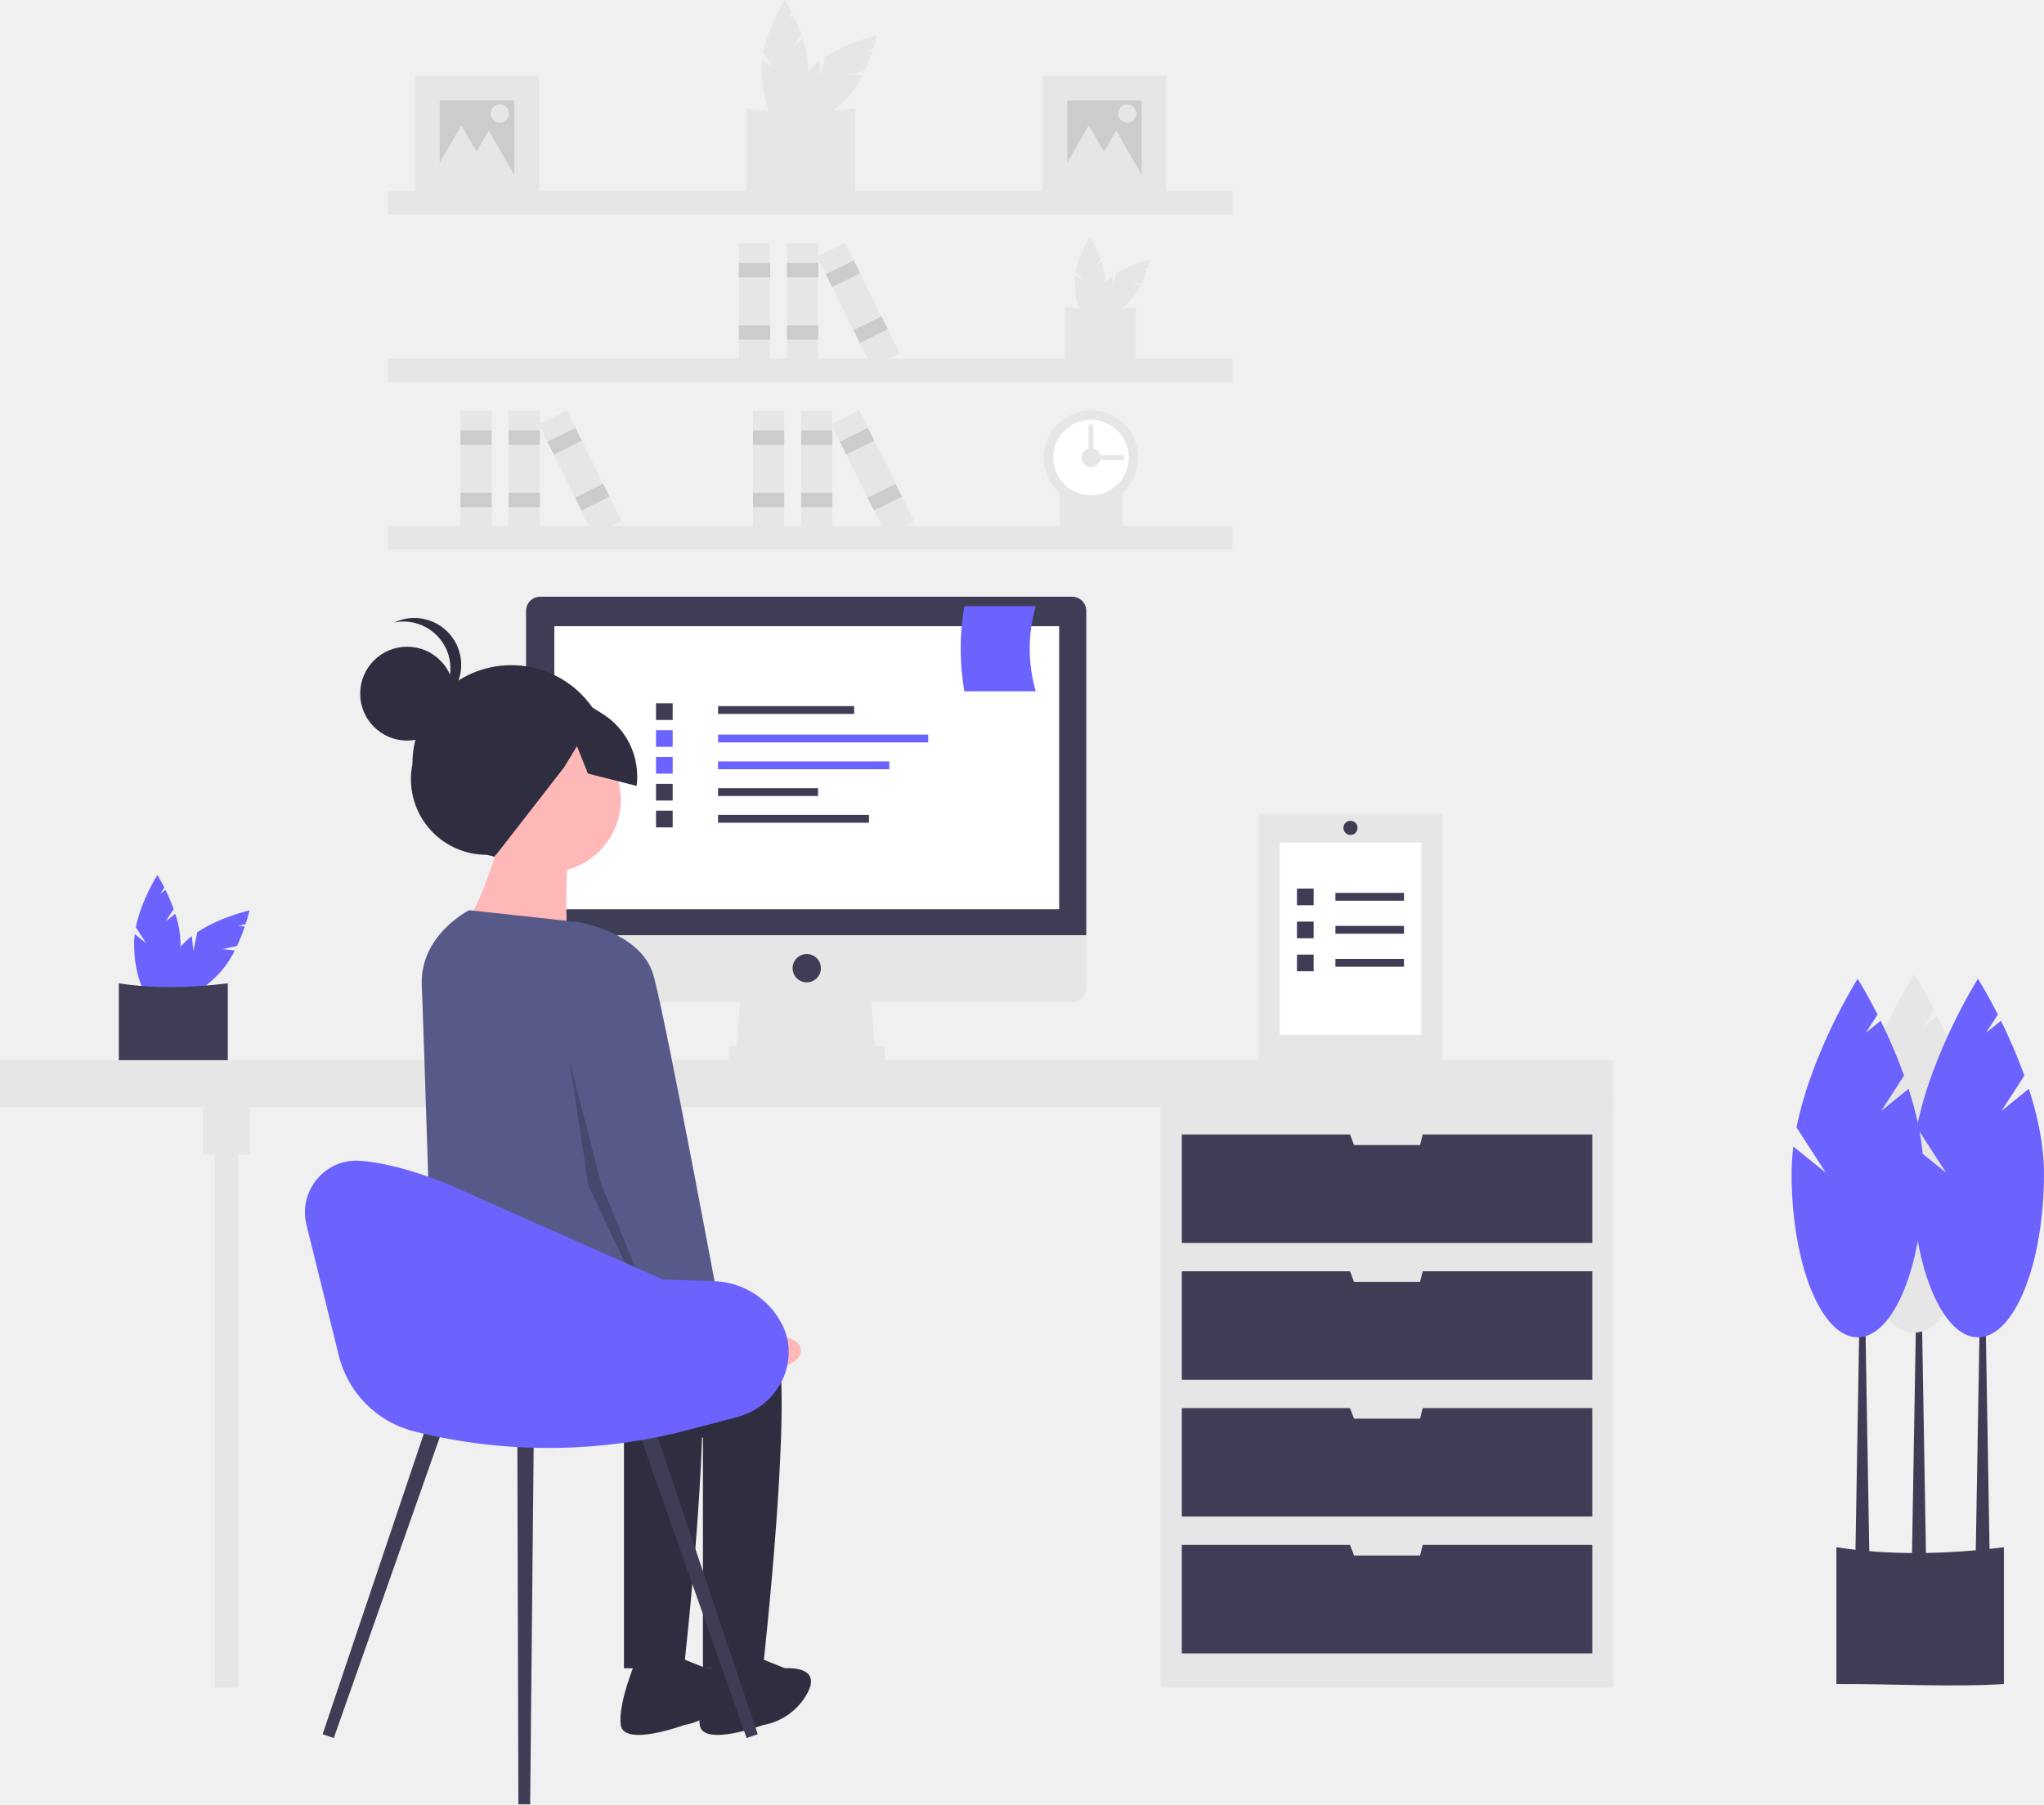
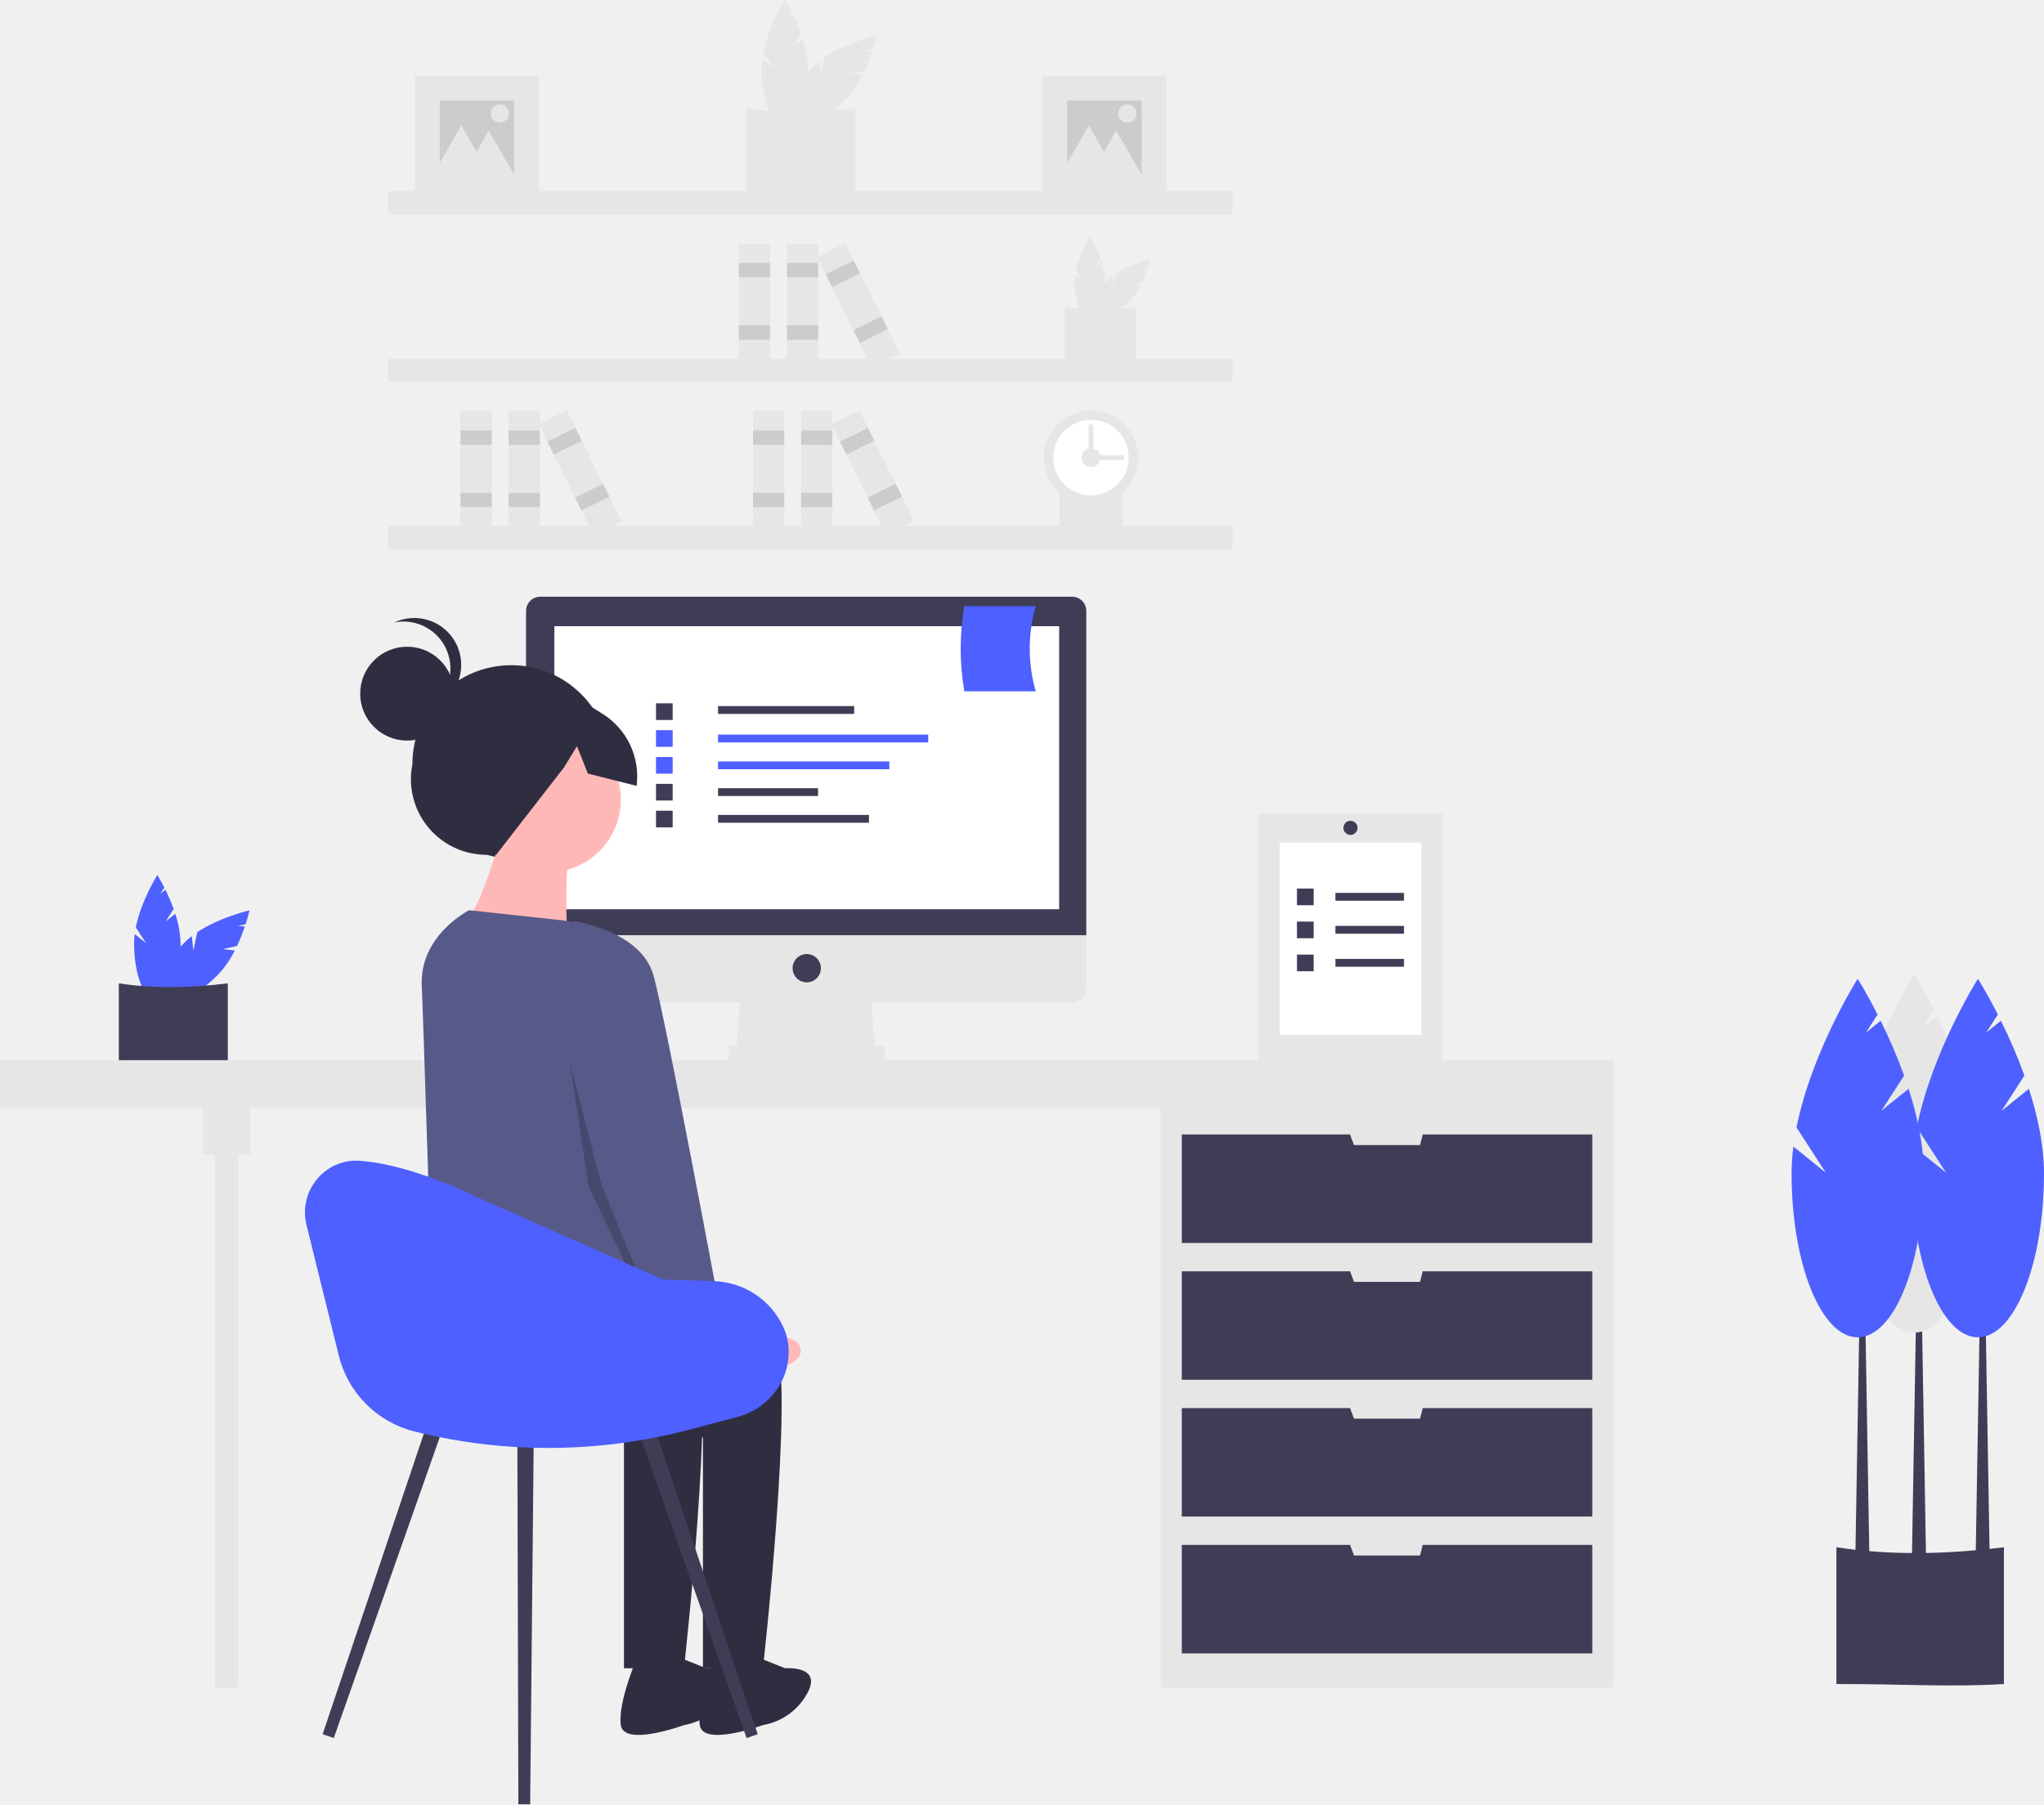
<svg xmlns="http://www.w3.org/2000/svg" id="ea61258a-e793-48f7-8624-3c5ca462ffd9" data-name="Layer 1" width="882.346" height="778.999" viewBox="0 0 882.346 778.999">
  <path d="M501.189,80.561l3.47-5.362a80.387,80.387,0,0,0-3.56-8.333l-2.244,1.812,1.776-2.745c-1.693-3.333-3.025-5.432-3.025-5.432s-6.958,10.965-9.283,22.575l4.452,6.881-4.929-3.981a32.522,32.522,0,0,0-.27,4.078c0,13.75,4.491,24.896,10.03,24.896s10.03-11.146,10.03-24.896a42.818,42.818,0,0,0-2.295-12.847Z" transform="translate(-158.8268 -60.50072)" fill="#e6e6e6" />
  <path d="M525.747,92.481l6.245-1.338a80.386,80.386,0,0,0,3.375-8.409l-2.868-.305,3.197-.685c1.159-3.554,1.702-5.98,1.702-5.98s-12.674,2.833-22.527,9.399l-1.717,8.014-.67-6.3a32.524,32.524,0,0,0-3.075,2.693c-9.722,9.722-14.429,20.779-10.512,24.696s14.974-.789,24.696-10.512a42.818,42.818,0,0,0,7.462-10.707Z" transform="translate(-158.8268 -60.50072)" fill="#e6e6e6" />
  <path d="M528.028,145.685c-14.481.926-30.26-.054-47.046,0V107.253c14.791,2.303,30.565,2.066,47.046,0Z" transform="translate(-158.8268 -60.50072)" fill="#e6e6e6" />
  <path d="M631.628,175.652l2.263-3.497a52.424,52.424,0,0,0-2.321-5.434l-1.463,1.182,1.158-1.79c-1.104-2.173-1.973-3.543-1.973-3.543a50.241,50.241,0,0,0-6.054,14.722l2.903,4.487-3.214-2.596a21.21,21.21,0,0,0-.176,2.66c0,8.967,2.928,16.236,6.541,16.236s6.541-7.269,6.541-16.236a27.923,27.923,0,0,0-1.496-8.378Z" transform="translate(-158.8268 -60.50072)" fill="#e6e6e6" />
  <path d="M647.644,183.426l4.073-.873a52.421,52.421,0,0,0,2.201-5.484l-1.87-.199,2.085-.447c.756-2.317,1.11-3.9,1.11-3.9a50.241,50.241,0,0,0-14.691,6.129l-1.12,5.226-.437-4.109a21.208,21.208,0,0,0-2.005,1.756c-6.34,6.34-9.41,13.551-6.855,16.105s9.765-.515,16.105-6.855a27.923,27.923,0,0,0,4.866-6.982Z" transform="translate(-158.8268 -60.50072)" fill="#e6e6e6" />
  <path d="M649.131,218.122c-9.444.604-19.734-.035-30.681,0v-25.063a110.584,110.584,0,0,0,30.681,0Z" transform="translate(-158.8268 -60.50072)" fill="#e6e6e6" />
  <path d="M643.3,292.399c-8.339.533-17.425-.031-27.091,0V270.268a97.647,97.647,0,0,0,27.091,0Z" transform="translate(-158.8268 -60.50072)" fill="#e6e6e6" />
  <rect x="167.508" y="82.481" width="364.547" height="10.183" fill="#e6e6e6" />
  <rect x="167.508" y="154.78" width="364.547" height="10.183" fill="#e6e6e6" />
  <rect x="167.508" y="227.078" width="364.547" height="10.183" fill="#e6e6e6" />
  <circle cx="470.958" cy="197.548" r="20.366" fill="#e6e6e6" />
  <circle cx="470.958" cy="197.548" r="16.293" fill="#fff" />
  <circle cx="470.958" cy="197.548" r="4.073" fill="#e6e6e6" />
  <rect x="634.876" y="249.902" width="2.037" height="16.293" transform="translate(735.1164 -438.3468) rotate(90)" fill="#e6e6e6" />
  <rect x="628.767" y="243.793" width="2.037" height="16.293" transform="translate(1100.743 443.3769) rotate(180)" fill="#e6e6e6" />
  <rect x="339.725" y="105.104" width="13.475" height="53.339" fill="#e6e6e6" />
  <rect x="339.725" y="113.526" width="13.475" height="6.176" fill="#ccc" />
  <rect x="339.725" y="140.476" width="13.475" height="6.176" fill="#ccc" />
  <rect x="318.951" y="105.104" width="13.475" height="53.339" fill="#e6e6e6" />
  <rect x="318.951" y="113.526" width="13.475" height="6.176" fill="#ccc" />
  <rect x="318.951" y="140.476" width="13.475" height="6.176" fill="#ccc" />
  <rect x="522.695" y="165.605" width="13.475" height="53.339" transform="translate(-189.1714 194.3656) rotate(-26.3396)" fill="#e6e6e6" />
  <rect x="515.969" y="175.601" width="13.475" height="6.176" transform="translate(-183.8419 189.9708) rotate(-26.3396)" fill="#ccc" />
  <rect x="527.926" y="199.753" width="13.475" height="6.176" transform="translate(-193.3166 197.7837) rotate(-26.3396)" fill="#ccc" />
  <rect x="219.567" y="177.403" width="13.475" height="53.339" fill="#e6e6e6" />
  <rect x="219.567" y="185.825" width="13.475" height="6.176" fill="#ccc" />
  <rect x="219.567" y="212.775" width="13.475" height="6.176" fill="#ccc" />
  <rect x="198.793" y="177.403" width="13.475" height="53.339" fill="#e6e6e6" />
  <rect x="198.793" y="185.825" width="13.475" height="6.176" fill="#ccc" />
  <rect x="198.793" y="212.775" width="13.475" height="6.176" fill="#ccc" />
  <rect x="402.537" y="237.903" width="13.475" height="53.339" transform="translate(-233.7244 148.5586) rotate(-26.3396)" fill="#e6e6e6" />
  <rect x="395.811" y="247.899" width="13.475" height="6.176" transform="translate(-228.3949 144.1638) rotate(-26.3396)" fill="#ccc" />
  <rect x="407.769" y="272.051" width="13.475" height="6.176" transform="translate(-237.8696 151.9768) rotate(-26.3396)" fill="#ccc" />
  <rect x="345.835" y="177.403" width="13.475" height="53.339" fill="#e6e6e6" />
  <rect x="345.835" y="185.825" width="13.475" height="6.176" fill="#ccc" />
  <rect x="345.835" y="212.775" width="13.475" height="6.176" fill="#ccc" />
  <rect x="325.061" y="177.403" width="13.475" height="53.339" fill="#e6e6e6" />
  <rect x="325.061" y="185.825" width="13.475" height="6.176" fill="#ccc" />
  <rect x="325.061" y="212.775" width="13.475" height="6.176" fill="#ccc" />
  <rect x="528.805" y="237.903" width="13.475" height="53.339" transform="translate(-220.6153 204.5824) rotate(-26.3396)" fill="#e6e6e6" />
  <rect x="522.079" y="247.899" width="13.475" height="6.176" transform="translate(-215.2858 200.1876) rotate(-26.3396)" fill="#ccc" />
  <rect x="534.036" y="272.051" width="13.475" height="6.176" transform="translate(-224.7604 208.0006) rotate(-26.3396)" fill="#ccc" />
  <rect x="449.987" y="32.646" width="53.556" height="53.556" fill="#e6e6e6" />
  <rect x="460.699" y="43.357" width="32.134" height="32.134" fill="#ccc" />
  <polygon points="470 54.143 476.814 65.944 483.627 77.745 470 77.745 456.373 77.745 463.187 65.944 470 54.143" fill="#e6e6e6" />
  <polygon points="481.839 56.398 488.653 68.199 495.466 80 481.839 80 468.212 80 475.026 68.199 481.839 56.398" fill="#e6e6e6" />
  <circle cx="486.631" cy="48.994" r="3.946" fill="#e6e6e6" />
  <rect x="179.123" y="32.646" width="53.556" height="53.556" fill="#e6e6e6" />
  <rect x="189.834" y="43.357" width="32.134" height="32.134" fill="#ccc" />
  <polygon points="199.136 54.143 205.949 65.944 212.763 77.745 199.136 77.745 185.509 77.745 192.322 65.944 199.136 54.143" fill="#e6e6e6" />
  <polygon points="210.975 56.398 217.788 68.199 224.601 80 210.975 80 197.348 80 204.161 68.199 210.975 56.398" fill="#e6e6e6" />
  <circle cx="215.766" cy="48.994" r="3.946" fill="#e6e6e6" />
-   <path d="M230.324,458.345l3.47-5.362a80.387,80.387,0,0,0-3.56-8.333l-2.244,1.812,1.776-2.745c-1.693-3.333-3.025-5.432-3.025-5.432s-6.958,10.965-9.283,22.575l4.452,6.881-4.929-3.981a32.524,32.524,0,0,0-.27,4.078c0,13.75,4.491,24.896,10.03,24.896s10.03-11.146,10.03-24.896a42.818,42.818,0,0,0-2.295-12.847Z" transform="translate(-158.8268 -60.50072)" fill="#6c63ff" />
-   <path d="M254.882,470.266l6.245-1.338a80.386,80.386,0,0,0,3.375-8.409l-2.868-.305,3.197-.685c1.159-3.554,1.702-5.98,1.702-5.98s-12.674,2.833-22.527,9.399l-1.717,8.014-.67-6.3a32.524,32.524,0,0,0-3.075,2.693c-9.722,9.722-14.429,20.779-10.512,24.696s14.974-.789,24.696-10.512a42.818,42.818,0,0,0,7.462-10.707Z" transform="translate(-158.8268 -60.50072)" fill="#6c63ff" />
+   <path d="M230.324,458.345l3.47-5.362a80.387,80.387,0,0,0-3.56-8.333l-2.244,1.812,1.776-2.745c-1.693-3.333-3.025-5.432-3.025-5.432s-6.958,10.965-9.283,22.575l4.452,6.881-4.929-3.981a32.524,32.524,0,0,0-.27,4.078c0,13.75,4.491,24.896,10.03,24.896s10.03-11.146,10.03-24.896a42.818,42.818,0,0,0-2.295-12.847Z" transform="translate(-158.8268 -60.50072)" fill="#4E60FF" />
+   <path d="M254.882,470.266l6.245-1.338a80.386,80.386,0,0,0,3.375-8.409l-2.868-.305,3.197-.685c1.159-3.554,1.702-5.98,1.702-5.98s-12.674,2.833-22.527,9.399l-1.717,8.014-.67-6.3a32.524,32.524,0,0,0-3.075,2.693c-9.722,9.722-14.429,20.779-10.512,24.696s14.974-.789,24.696-10.512a42.818,42.818,0,0,0,7.462-10.707Z" transform="translate(-158.8268 -60.50072)" fill="#4E60FF" />
  <path d="M257.163,523.469c-14.481.926-30.26-.054-47.046,0V485.038c14.791,2.303,30.565,2.066,47.046,0Z" transform="translate(-158.8268 -60.50072)" fill="#3f3d56" />
  <rect x="500.998" y="475.031" width="195.511" height="253.554" fill="#e6e6e6" />
  <rect x="92.664" y="488.269" width="10.183" height="240.316" fill="#e6e6e6" />
  <rect y="457.72" width="696.509" height="20.366" fill="#e6e6e6" />
  <rect x="87.573" y="478.086" width="20.366" height="20.366" fill="#e6e6e6" />
  <polygon points="614.155 489.796 613.009 494.379 584.497 494.379 582.779 489.796 510.162 489.796 510.162 536.638 687.344 536.638 687.344 489.796 614.155 489.796" fill="#3f3d56" />
  <polygon points="614.155 548.857 613.009 553.439 584.497 553.439 582.779 548.857 510.162 548.857 510.162 595.698 687.344 595.698 687.344 548.857 614.155 548.857" fill="#3f3d56" />
  <polygon points="614.155 607.918 613.009 612.5 584.497 612.5 582.779 607.918 510.162 607.918 510.162 654.759 687.344 654.759 687.344 607.918 614.155 607.918" fill="#3f3d56" />
  <polygon points="614.155 666.979 613.009 671.561 584.497 671.561 582.779 666.979 510.162 666.979 510.162 713.82 687.344 713.82 687.344 666.979 614.155 666.979" fill="#3f3d56" />
  <polygon points="377.785 454.665 317.706 454.665 319.742 428.19 375.748 428.19 377.785 454.665" fill="#e6e6e6" />
  <rect x="314.651" y="451.611" width="67.207" height="6.11" fill="#e6e6e6" />
  <path d="M621.639,318.128H392.015a6.11,6.11,0,0,0-6.11,6.11V464.252H627.748V324.237A6.11,6.11,0,0,0,621.639,318.128Z" transform="translate(-158.8268 -60.50072)" fill="#3f3d56" />
  <path d="M385.905,464.252V487.163a6.11,6.11,0,0,0,6.11,6.11h229.624a6.11,6.11,0,0,0,6.11-6.11V464.252Z" transform="translate(-158.8268 -60.50072)" fill="#e6e6e6" />
  <rect x="239.298" y="270.355" width="217.914" height="122.195" fill="#fff" />
  <circle cx="348.254" cy="418.007" r="6.11" fill="#3f3d56" />
  <path d="M1023.862,787.558c-22.254,1.424-46.502-.083-72.298,0V728.498c22.731,3.539,46.971,3.175,72.298,0Z" transform="translate(-158.8268 -60.50072)" fill="#3f3d56" />
  <polygon points="831.432 673.3 825.322 673.3 827.359 553.949 829.395 553.949 831.432 673.3" fill="#3f3d56" />
  <polygon points="858.926 674.107 852.816 674.107 854.853 554.755 856.889 554.755 858.926 674.107" fill="#3f3d56" />
  <polygon points="806.993 674.107 800.883 674.107 802.92 554.755 804.956 554.755 806.993 674.107" fill="#3f3d56" />
  <path d="M995.35,538.078l9.863-15.242a228.514,228.514,0,0,0-10.119-23.687l-6.378,5.151,5.05-7.804c-4.813-9.473-8.599-15.442-8.599-15.442s-19.78,31.17-26.389,64.173L971.435,564.786l-14.011-11.317a92.452,92.452,0,0,0-.769,11.593c0,39.086,12.765,70.771,28.512,70.771s28.512-31.685,28.512-70.771c0-12.117-2.741-24.794-6.523-36.521Z" transform="translate(-158.8268 -60.50072)" fill="#e6e6e6" />
-   <path d="M1022.844,540.114l9.863-15.242a228.515,228.515,0,0,0-10.119-23.687l-6.378,5.151,5.05-7.804c-4.813-9.473-8.599-15.442-8.599-15.442s-19.78,31.17-26.389,64.173l12.656,19.56-14.011-11.317a92.452,92.452,0,0,0-.769,11.593c0,39.086,12.765,70.771,28.512,70.771s28.512-31.685,28.512-70.771c0-12.117-2.741-24.794-6.523-36.521Z" transform="translate(-158.8268 -60.50072)" fill="#6c63ff" />
-   <path d="M970.911,540.114l9.863-15.242a228.517,228.517,0,0,0-10.119-23.687l-6.378,5.151,5.05-7.804c-4.812-9.473-8.599-15.442-8.599-15.442s-19.78,31.17-26.389,64.173l12.656,19.56-14.011-11.317a92.452,92.452,0,0,0-.769,11.593c0,39.086,12.765,70.771,28.512,70.771s28.512-31.685,28.512-70.771c0-12.117-2.741-24.794-6.523-36.521Z" transform="translate(-158.8268 -60.50072)" fill="#6c63ff" />
+   <path d="M1022.844,540.114l9.863-15.242a228.515,228.515,0,0,0-10.119-23.687l-6.378,5.151,5.05-7.804c-4.813-9.473-8.599-15.442-8.599-15.442s-19.78,31.17-26.389,64.173l12.656,19.56-14.011-11.317a92.452,92.452,0,0,0-.769,11.593c0,39.086,12.765,70.771,28.512,70.771s28.512-31.685,28.512-70.771c0-12.117-2.741-24.794-6.523-36.521Z" transform="translate(-158.8268 -60.50072)" fill="#4E60FF" />
+   <path d="M970.911,540.114l9.863-15.242a228.517,228.517,0,0,0-10.119-23.687l-6.378,5.151,5.05-7.804c-4.812-9.473-8.599-15.442-8.599-15.442s-19.78,31.17-26.389,64.173l12.656,19.56-14.011-11.317a92.452,92.452,0,0,0-.769,11.593c0,39.086,12.765,70.771,28.512,70.771s28.512-31.685,28.512-70.771c0-12.117-2.741-24.794-6.523-36.521Z" transform="translate(-158.8268 -60.50072)" fill="#4E60FF" />
  <rect x="309.964" y="304.848" width="58.756" height="3.373" fill="#3f3d56" />
-   <rect x="309.964" y="317.151" width="90.732" height="3.373" fill="#6c63ff" />
-   <rect x="309.964" y="328.742" width="73.945" height="3.373" fill="#6c63ff" />
+   <rect x="309.964" y="317.151" width="90.732" height="3.373" fill="#4E60FF" />
+   <rect x="309.964" y="328.742" width="73.945" height="3.373" fill="#4E60FF" />
  <rect x="309.964" y="340.29" width="43.168" height="3.373" fill="#3f3d56" />
  <rect x="309.964" y="351.837" width="65.151" height="3.373" fill="#3f3d56" />
  <rect x="283.184" y="303.649" width="7.195" height="7.195" fill="#3f3d56" />
-   <rect x="283.184" y="315.24" width="7.195" height="7.195" fill="#6c63ff" />
-   <rect x="283.184" y="326.831" width="7.195" height="7.195" fill="#6c63ff" />
+   <rect x="283.184" y="315.24" width="7.195" height="7.195" fill="#4E60FF" />
+   <rect x="283.184" y="326.831" width="7.195" height="7.195" fill="#4E60FF" />
  <rect x="283.184" y="338.423" width="7.195" height="7.195" fill="#3f3d56" />
  <rect x="283.184" y="350.014" width="7.195" height="7.195" fill="#3f3d56" />
-   <path d="M605.942,358.963H575.109a107.84,107.84,0,0,1,0-36.763h30.833A66.148,66.148,0,0,0,605.942,358.963Z" transform="translate(-158.8268 -60.50072)" fill="#6c63ff" />
+   <path d="M605.942,358.963H575.109a107.84,107.84,0,0,1,0-36.763h30.833A66.148,66.148,0,0,0,605.942,358.963Z" transform="translate(-158.8268 -60.50072)" fill="#4E60FF" />
  <path d="M381.591,432.645l-12.685-3.092a32.657,32.657,0,0,1-32.051-39.124v0a42.685,42.685,0,0,1,42.631-42.738h0a42.685,42.685,0,0,1,42.738,42.631v0C429.417,415.35,406.891,438.812,381.591,432.645Z" transform="translate(-158.8268 -60.50072)" fill="#2f2e41" />
  <circle cx="236.62" cy="345.243" r="31.364" fill="#ffb8b8" />
  <path d="M374.992,422.108s-9.545,32.727-15,35.455,43.636,6.818,43.636,6.818-1.364-31.364,1.364-34.091S374.992,422.108,374.992,422.108Z" transform="translate(-158.8268 -60.50072)" fill="#ffb8b8" />
  <path d="M424.083,623.926s61.364-5.455,69.546,15S488.174,780.745,488.174,780.745H462.265V681.199s-110.472-31.402-110.472-42.311S424.083,623.926,424.083,623.926Z" transform="translate(-158.8268 -60.50072)" fill="#2f2e41" />
  <path d="M484.083,775.29l13.636,5.455s16.364-1.364,9.545,10.909A27.004,27.004,0,0,1,488.174,805.29s-25.909,9.545-27.273,0,6.818-28.636,6.818-28.636Z" transform="translate(-158.8268 -60.50072)" fill="#2f2e41" />
  <path d="M389.992,623.926s61.364-5.455,69.546,15S454.083,780.745,454.083,780.745H428.174V681.199s-78.418-18.164-78.418-29.073c0-5.125-5.343-31.171,4.073-36.658C364.457,609.274,389.992,623.926,389.992,623.926Z" transform="translate(-158.8268 -60.50072)" fill="#2f2e41" />
  <path d="M449.992,775.29l13.636,5.455s16.364-1.364,9.545,10.909A27.004,27.004,0,0,1,454.083,805.29s-25.909,9.545-27.273,0,6.818-28.636,6.818-28.636Z" transform="translate(-158.8268 -60.50072)" fill="#2f2e41" />
  <path d="M361.356,453.471l40.98,4.454a30.182,30.182,0,0,1,26.269,23.767L444.538,557.108s5.455,75-5.455,79.091-25.909-16.364-46.364-13.636-47.046,8.864-47.046,8.864S341.451,497.179,340.901,486.199C339.801,464.248,361.356,453.471,361.356,453.471Z" transform="translate(-158.8268 -60.50072)" fill="#575a89" />
  <path d="M458.427,627.823l16.824,9.908s30.183-4.331,29.241,6.278-33.889,8.559-33.889,8.559l-20.275-12.493Z" transform="translate(-158.8268 -60.50072)" fill="#ffb8b8" />
  <circle cx="175.743" cy="299.475" r="20.26" fill="#2f2e41" />
  <path d="M353.263,349.085a20.25,20.25,0,0,0-24.247-19.836,20.25,20.25,0,1,1,12.63,38.165A20.243,20.243,0,0,0,353.263,349.085Z" transform="translate(-158.8268 -60.50072)" fill="#2f2e41" />
  <path d="M370.643,360.575l27.313-5.029,21.005,13.165a31.863,31.863,0,0,1,14.678,31.095l-21.037-5.332-4.711-11.812-5.61,9.196-29.334,37.75-16.47-10.488-14.683-23.009Z" transform="translate(-158.8268 -60.50072)" fill="#2f2e41" />
  <path d="M393.136,465.071l13.636-6.818s28.636,4.091,34.091,23.182,30,151.364,30,151.364L447.681,643.708l-32.727-80.455Z" transform="translate(-158.8268 -60.50072)" fill="#575a89" />
  <polygon points="245.917 458.23 259.565 511.205 283.767 570.701 282.928 572.761 254.063 512.199 245.917 458.23" opacity="0.2" />
  <polygon points="144.084 750.379 139.271 748.721 185.896 610.231 192.636 612.553 144.084 750.379" fill="#3f3d56" />
  <polygon points="322.291 750.379 327.105 748.721 280.479 610.231 273.74 612.553 322.291 750.379" fill="#3f3d56" />
  <polygon points="223.77 778.981 228.861 778.999 230.443 617.107 223.315 617.082 223.77 778.981" fill="#3f3d56" />
-   <path d="M291.127,589.357l13.966,56.445a44.826,44.826,0,0,0,32.642,32.721l0,0a238.26,238.26,0,0,0,118.547-.764l20.851-5.499c12.116-3.195,21.227-13.601,22.089-26.101a25.685,25.685,0,0,0-2.323-12.872q-.122-.26-.246-.515a34.064,34.064,0,0,0-29.598-19.138l-22.089-.713L364.521,577.282s-27.667-14.053-50.412-15.626C299.089,560.617,287.51,574.741,291.127,589.357Z" transform="translate(-158.8268 -60.50072)" fill="#6c63ff" />
+   <path d="M291.127,589.357l13.966,56.445a44.826,44.826,0,0,0,32.642,32.721l0,0a238.26,238.26,0,0,0,118.547-.764l20.851-5.499c12.116-3.195,21.227-13.601,22.089-26.101a25.685,25.685,0,0,0-2.323-12.872q-.122-.26-.246-.515a34.064,34.064,0,0,0-29.598-19.138l-22.089-.713L364.521,577.282s-27.667-14.053-50.412-15.626C299.089,560.617,287.51,574.741,291.127,589.357Z" transform="translate(-158.8268 -60.50072)" fill="#4E60FF" />
  <rect x="543.257" y="351.309" width="79.426" height="107.939" fill="#e6e6e6" />
  <rect x="552.421" y="363.764" width="61.097" height="83.03" fill="#fff" />
  <rect x="576.467" y="385.492" width="29.602" height="3.373" fill="#3f3d56" />
  <rect x="559.87" y="383.625" width="7.195" height="7.195" fill="#3f3d56" />
  <rect x="576.467" y="399.748" width="29.602" height="3.373" fill="#3f3d56" />
  <rect x="559.87" y="397.881" width="7.195" height="7.195" fill="#3f3d56" />
  <rect x="576.467" y="414.004" width="29.602" height="3.373" fill="#3f3d56" />
  <rect x="559.87" y="412.137" width="7.195" height="7.195" fill="#3f3d56" />
  <rect x="579.915" y="354.364" width="6.11" height="6.11" rx="3.055" fill="#3f3d56" />
</svg>
